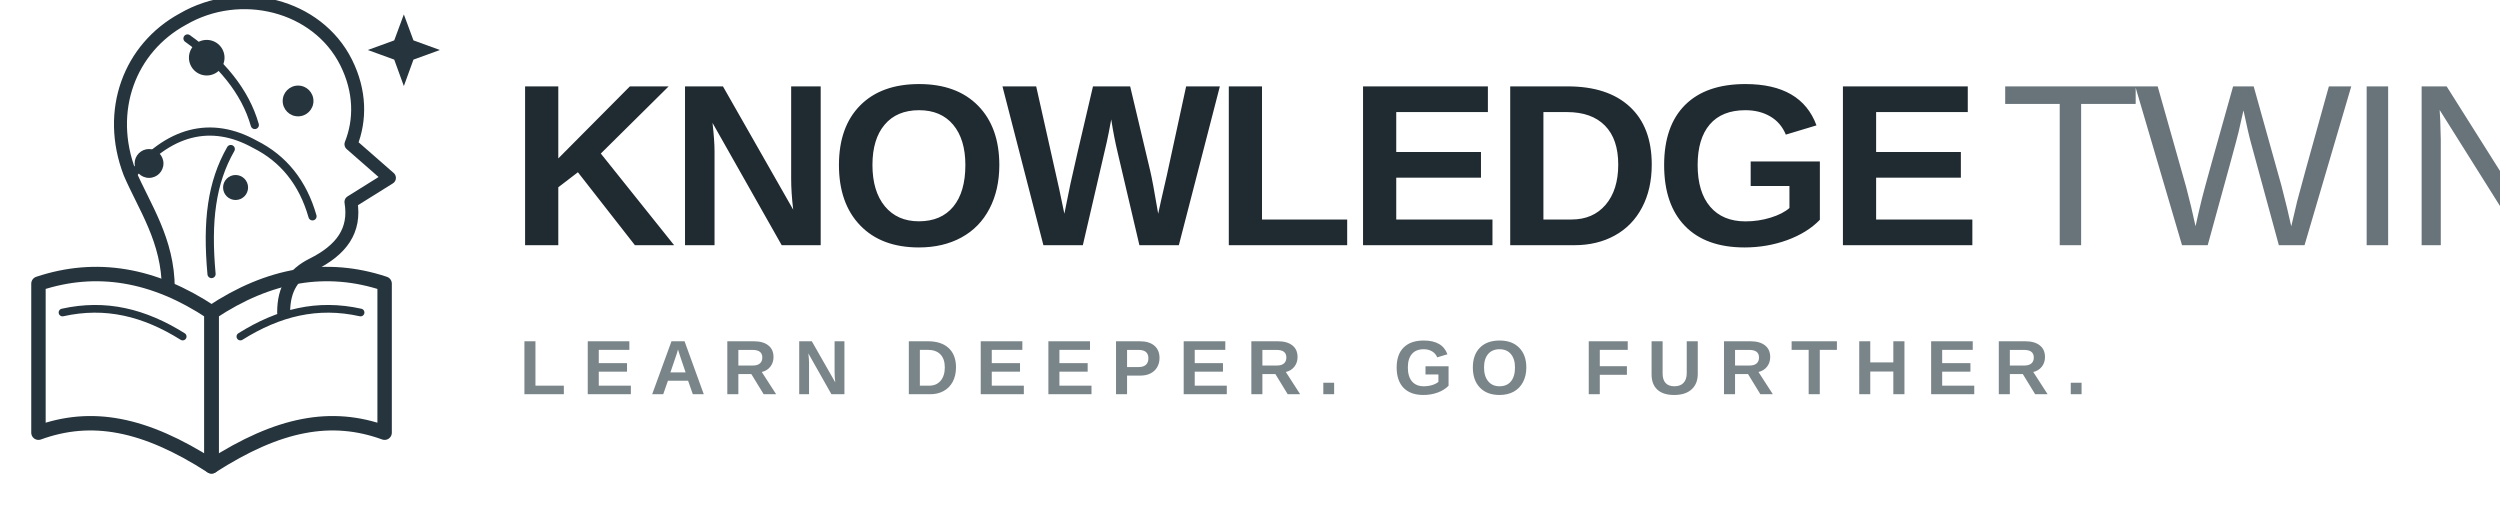
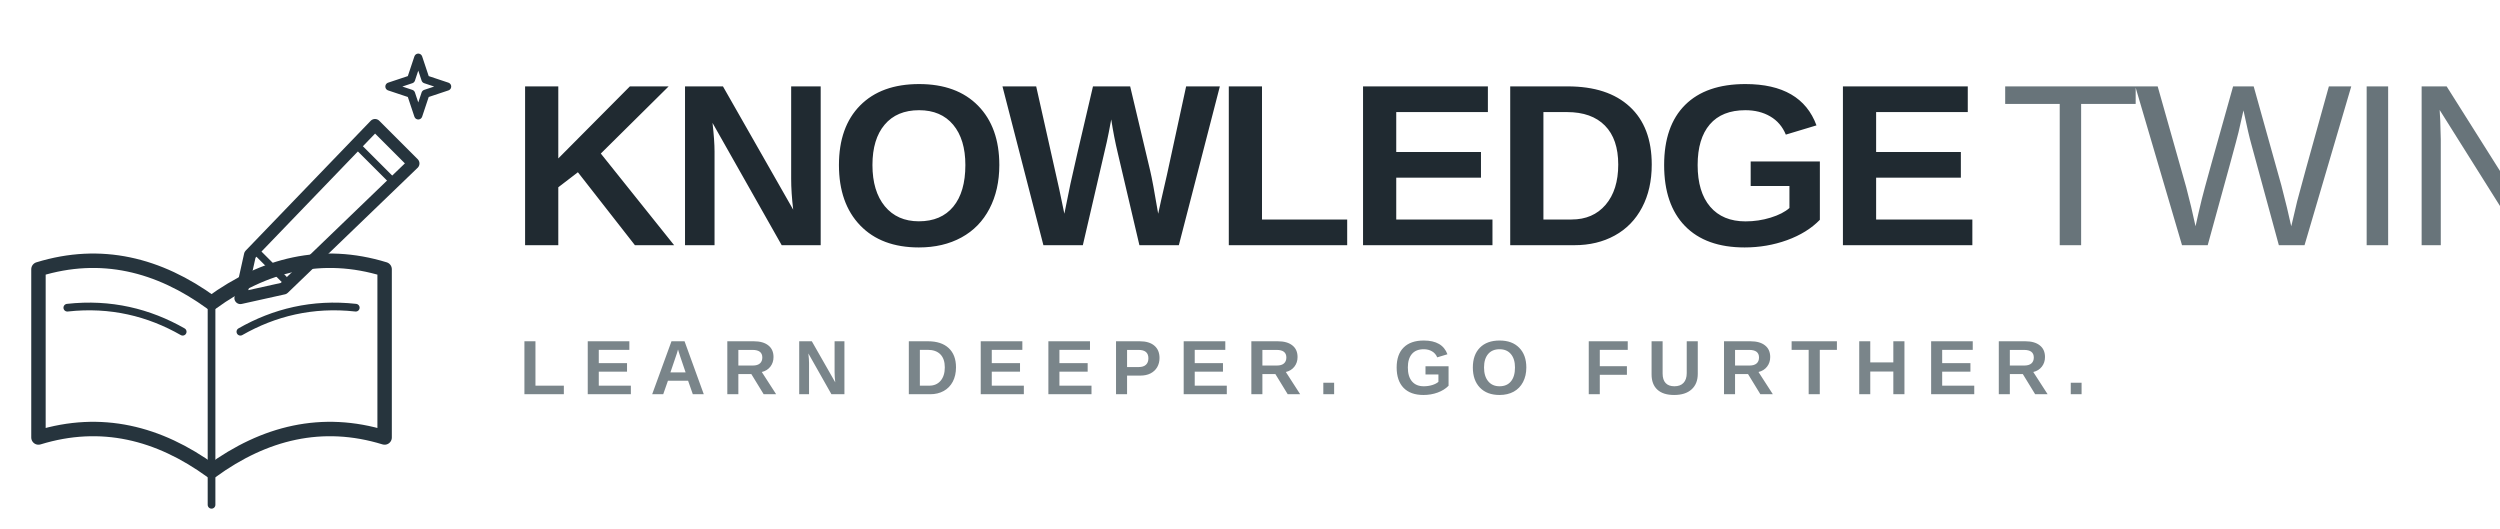
<svg xmlns="http://www.w3.org/2000/svg" viewBox="0 0 520 110" fill="none">
  <g stroke="#26343d" stroke-linecap="round" stroke-linejoin="round">
-     <path d="M8 59c12-4 24-2 36 6v32C30 88 19 86 8 90V59Z" stroke-width="3" />
-     <path d="M80 59c-12-4-24-2-36 6v32c14-9 25-11 36-7V59Z" stroke-width="3" />
-     <path d="M44 65v32M13 65c9-2 17 0 25 5M75 65c-9-2-17 0-25 5" stroke-width="1.6" />
-     <path d="M35 60c0-10-5-17-8-24-5-13 0-26 11-32 12-7 28-3 34 9 3 6 3 12 1 17l8 7-8 5c1 6-2 10-8 13-4 2-6 5-6 10" stroke-width="2.7" />
-     <path d="M27 37c8-10 17-12 26-7 6 3 10 8 12 15M39 8c7 5 12 11 14 18M48 31c-4 7-5 15-4 26" stroke-width="1.7" />
-     <circle cx="31" cy="34" r="3" fill="#26343d" stroke="none" />
-     <circle cx="43" cy="12" r="3.7" fill="#26343d" stroke="none" />
-     <circle cx="62" cy="21" r="3.2" fill="#26343d" stroke="none" />
-     <circle cx="49" cy="39" r="2.6" fill="#26343d" stroke="none" />
-     <path d="m84 3 2 5.4 5.5 2-5.5 2-2 5.5-2-5.5-5.5-2 5.5-2L84 3Z" fill="#26343d" stroke="none" />
+     <path d="M8 56c13-4 25-1 36 7 11-8 23-11 36-7v35c-13-4-25-1-36 7-11-8-23-11-36-7V56Z" stroke-width="3" />
+     <path d="M44 63v42M14 64c9-1 17 1 24 5M74 64c-9-1-17 1-24 5" stroke-width="1.6" />
+     <path d="m52 53 26-27 8 8-27 26-9 2 2-9Z" stroke-width="2.5" />
+     <path d="m74 30 8 8M53 52l6 6" stroke-width="1.5" />
+     <path d="m87 12 1.5 4.5L93 18l-4.5 1.5L87 24l-1.5-4.5L81 18l4.5-1.5L87 12Z" stroke-width="1.7" />
  </g>
  <text x="106" y="51" fill="#202a31" font-family="Arial, Helvetica, sans-serif" font-size="48" font-weight="700" letter-spacing="-1.4" textLength="300" lengthAdjust="spacingAndGlyphs">KNOWLEDGE</text>
  <text x="416" y="51" fill="#68747a" font-family="Arial, Helvetica, sans-serif" font-size="48" font-weight="500" letter-spacing="-1.4" textLength="96" lengthAdjust="spacingAndGlyphs">TWIN</text>
  <text x="108" y="82" fill="#7a858a" font-family="Arial, Helvetica, sans-serif" font-size="16" font-weight="600" letter-spacing="3.4">LEARN DEEPER. GO FURTHER.</text>
</svg>
